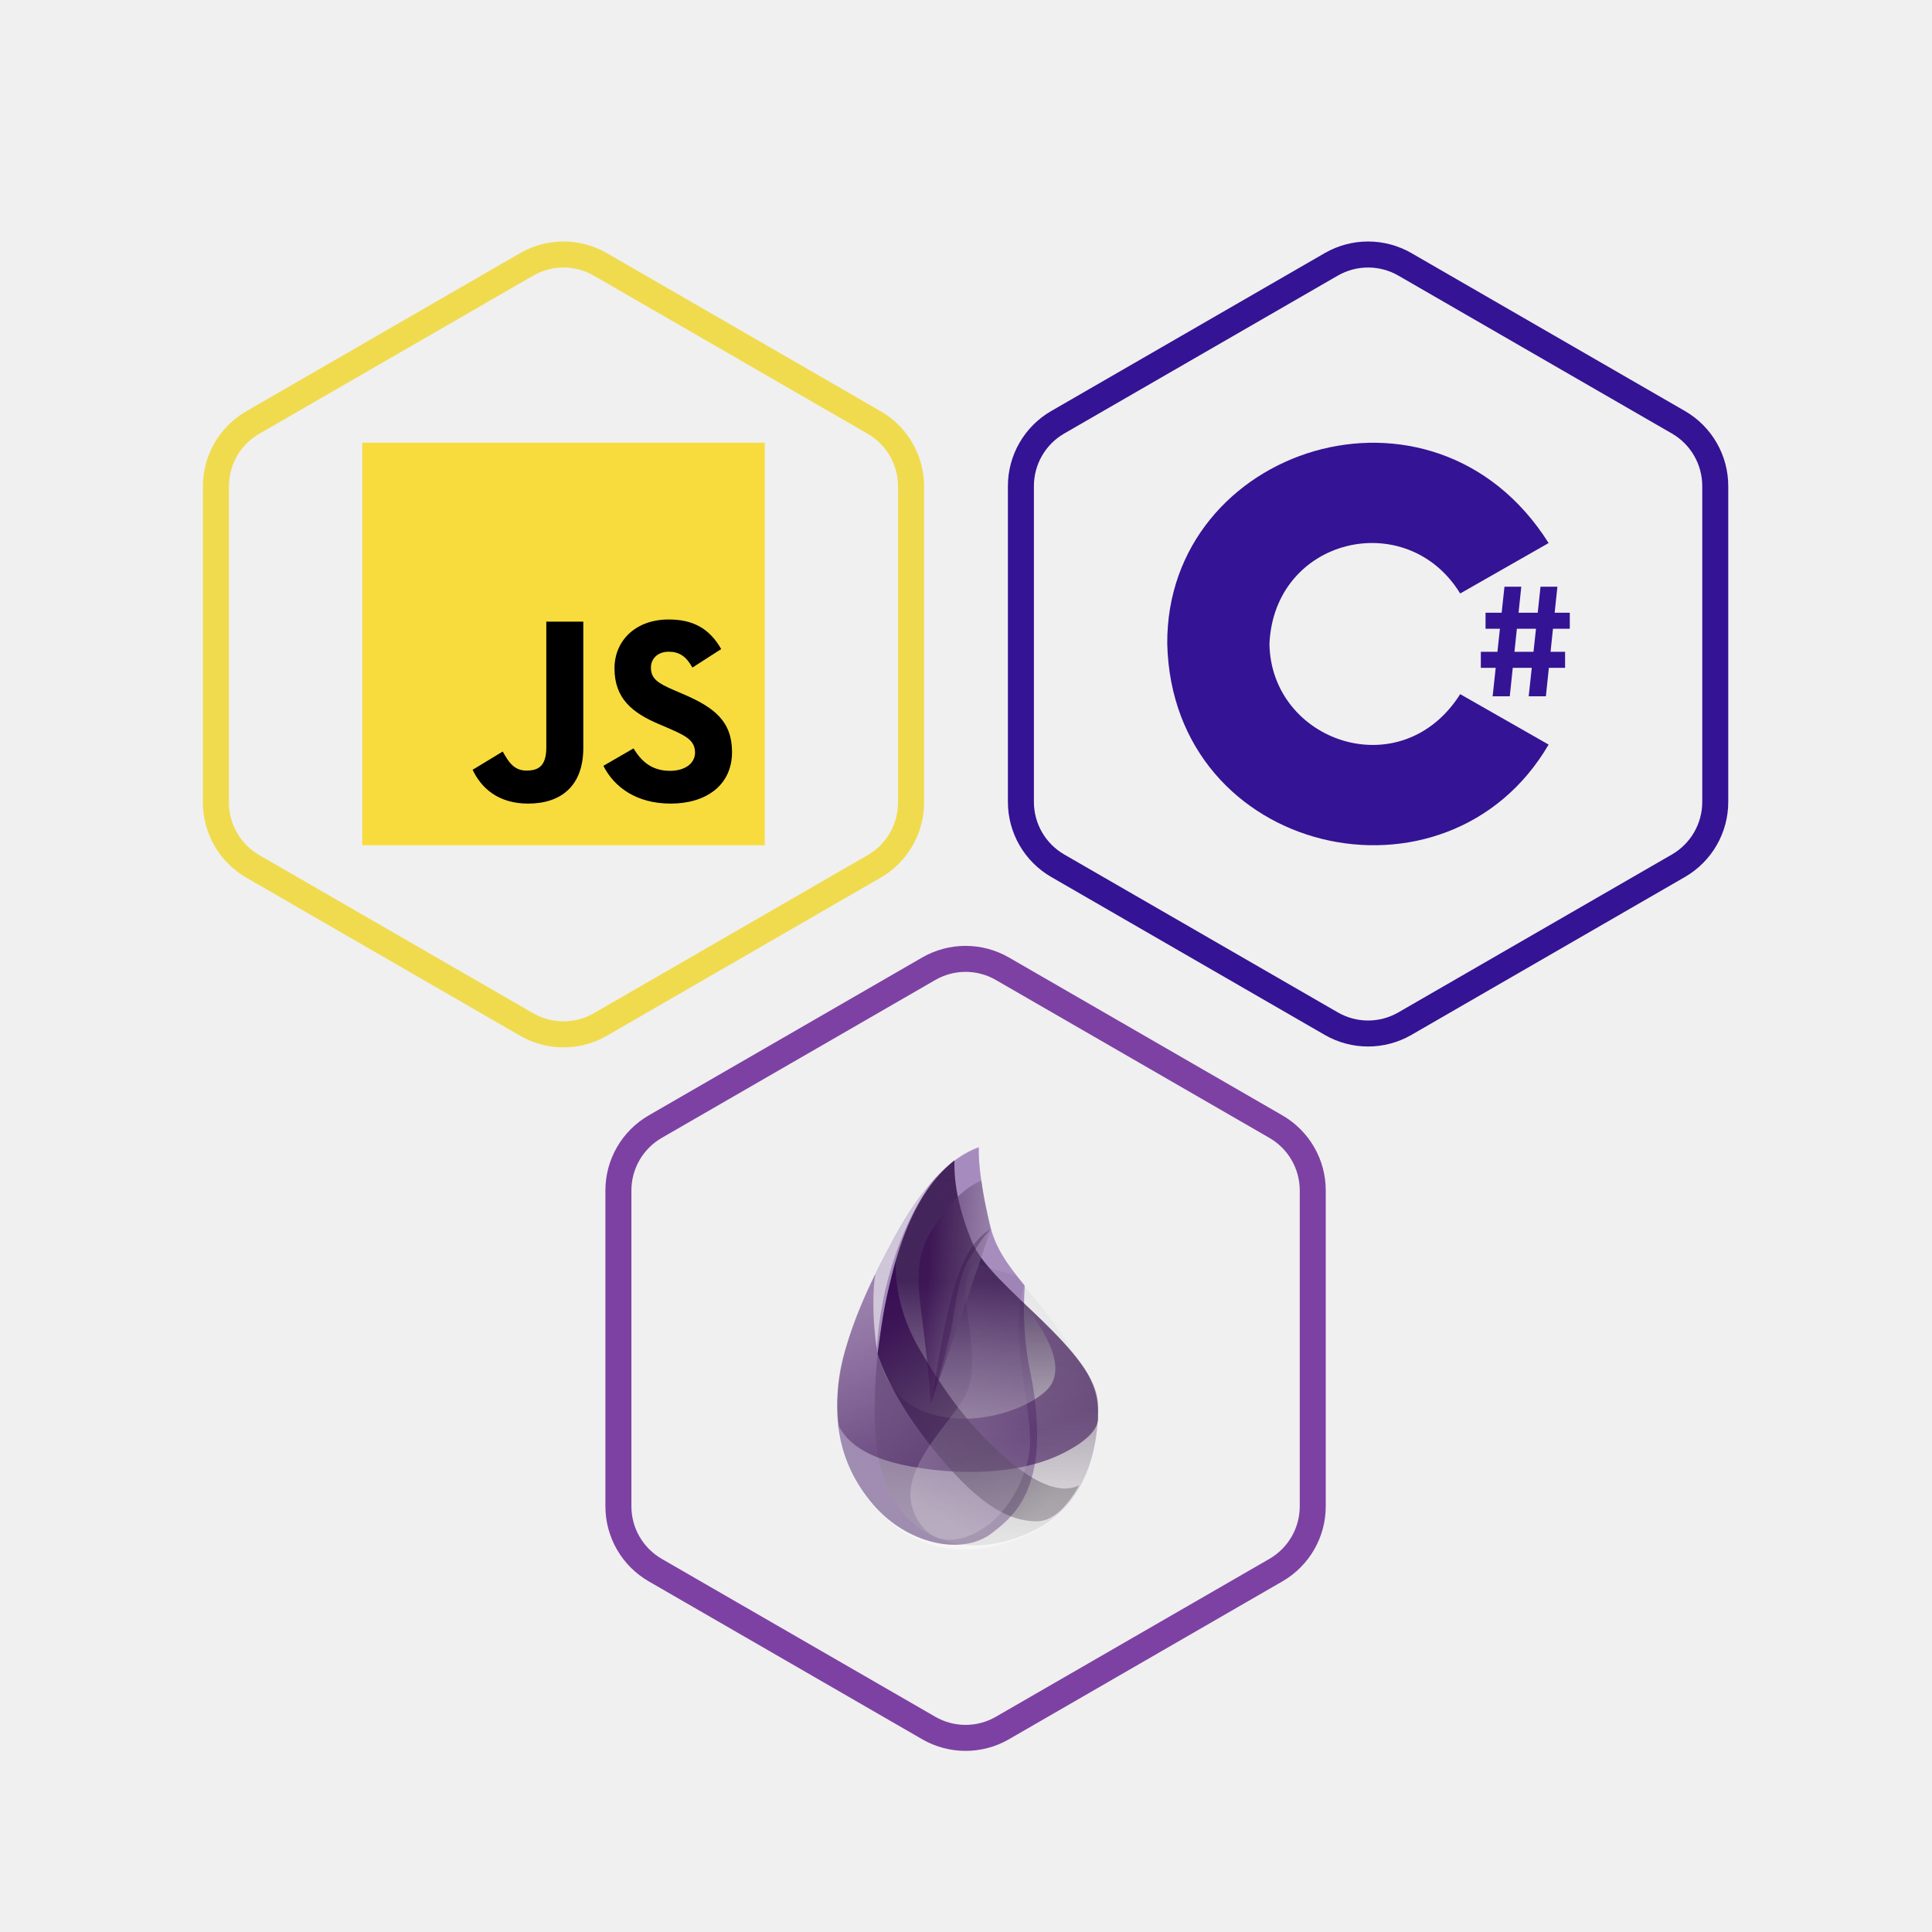
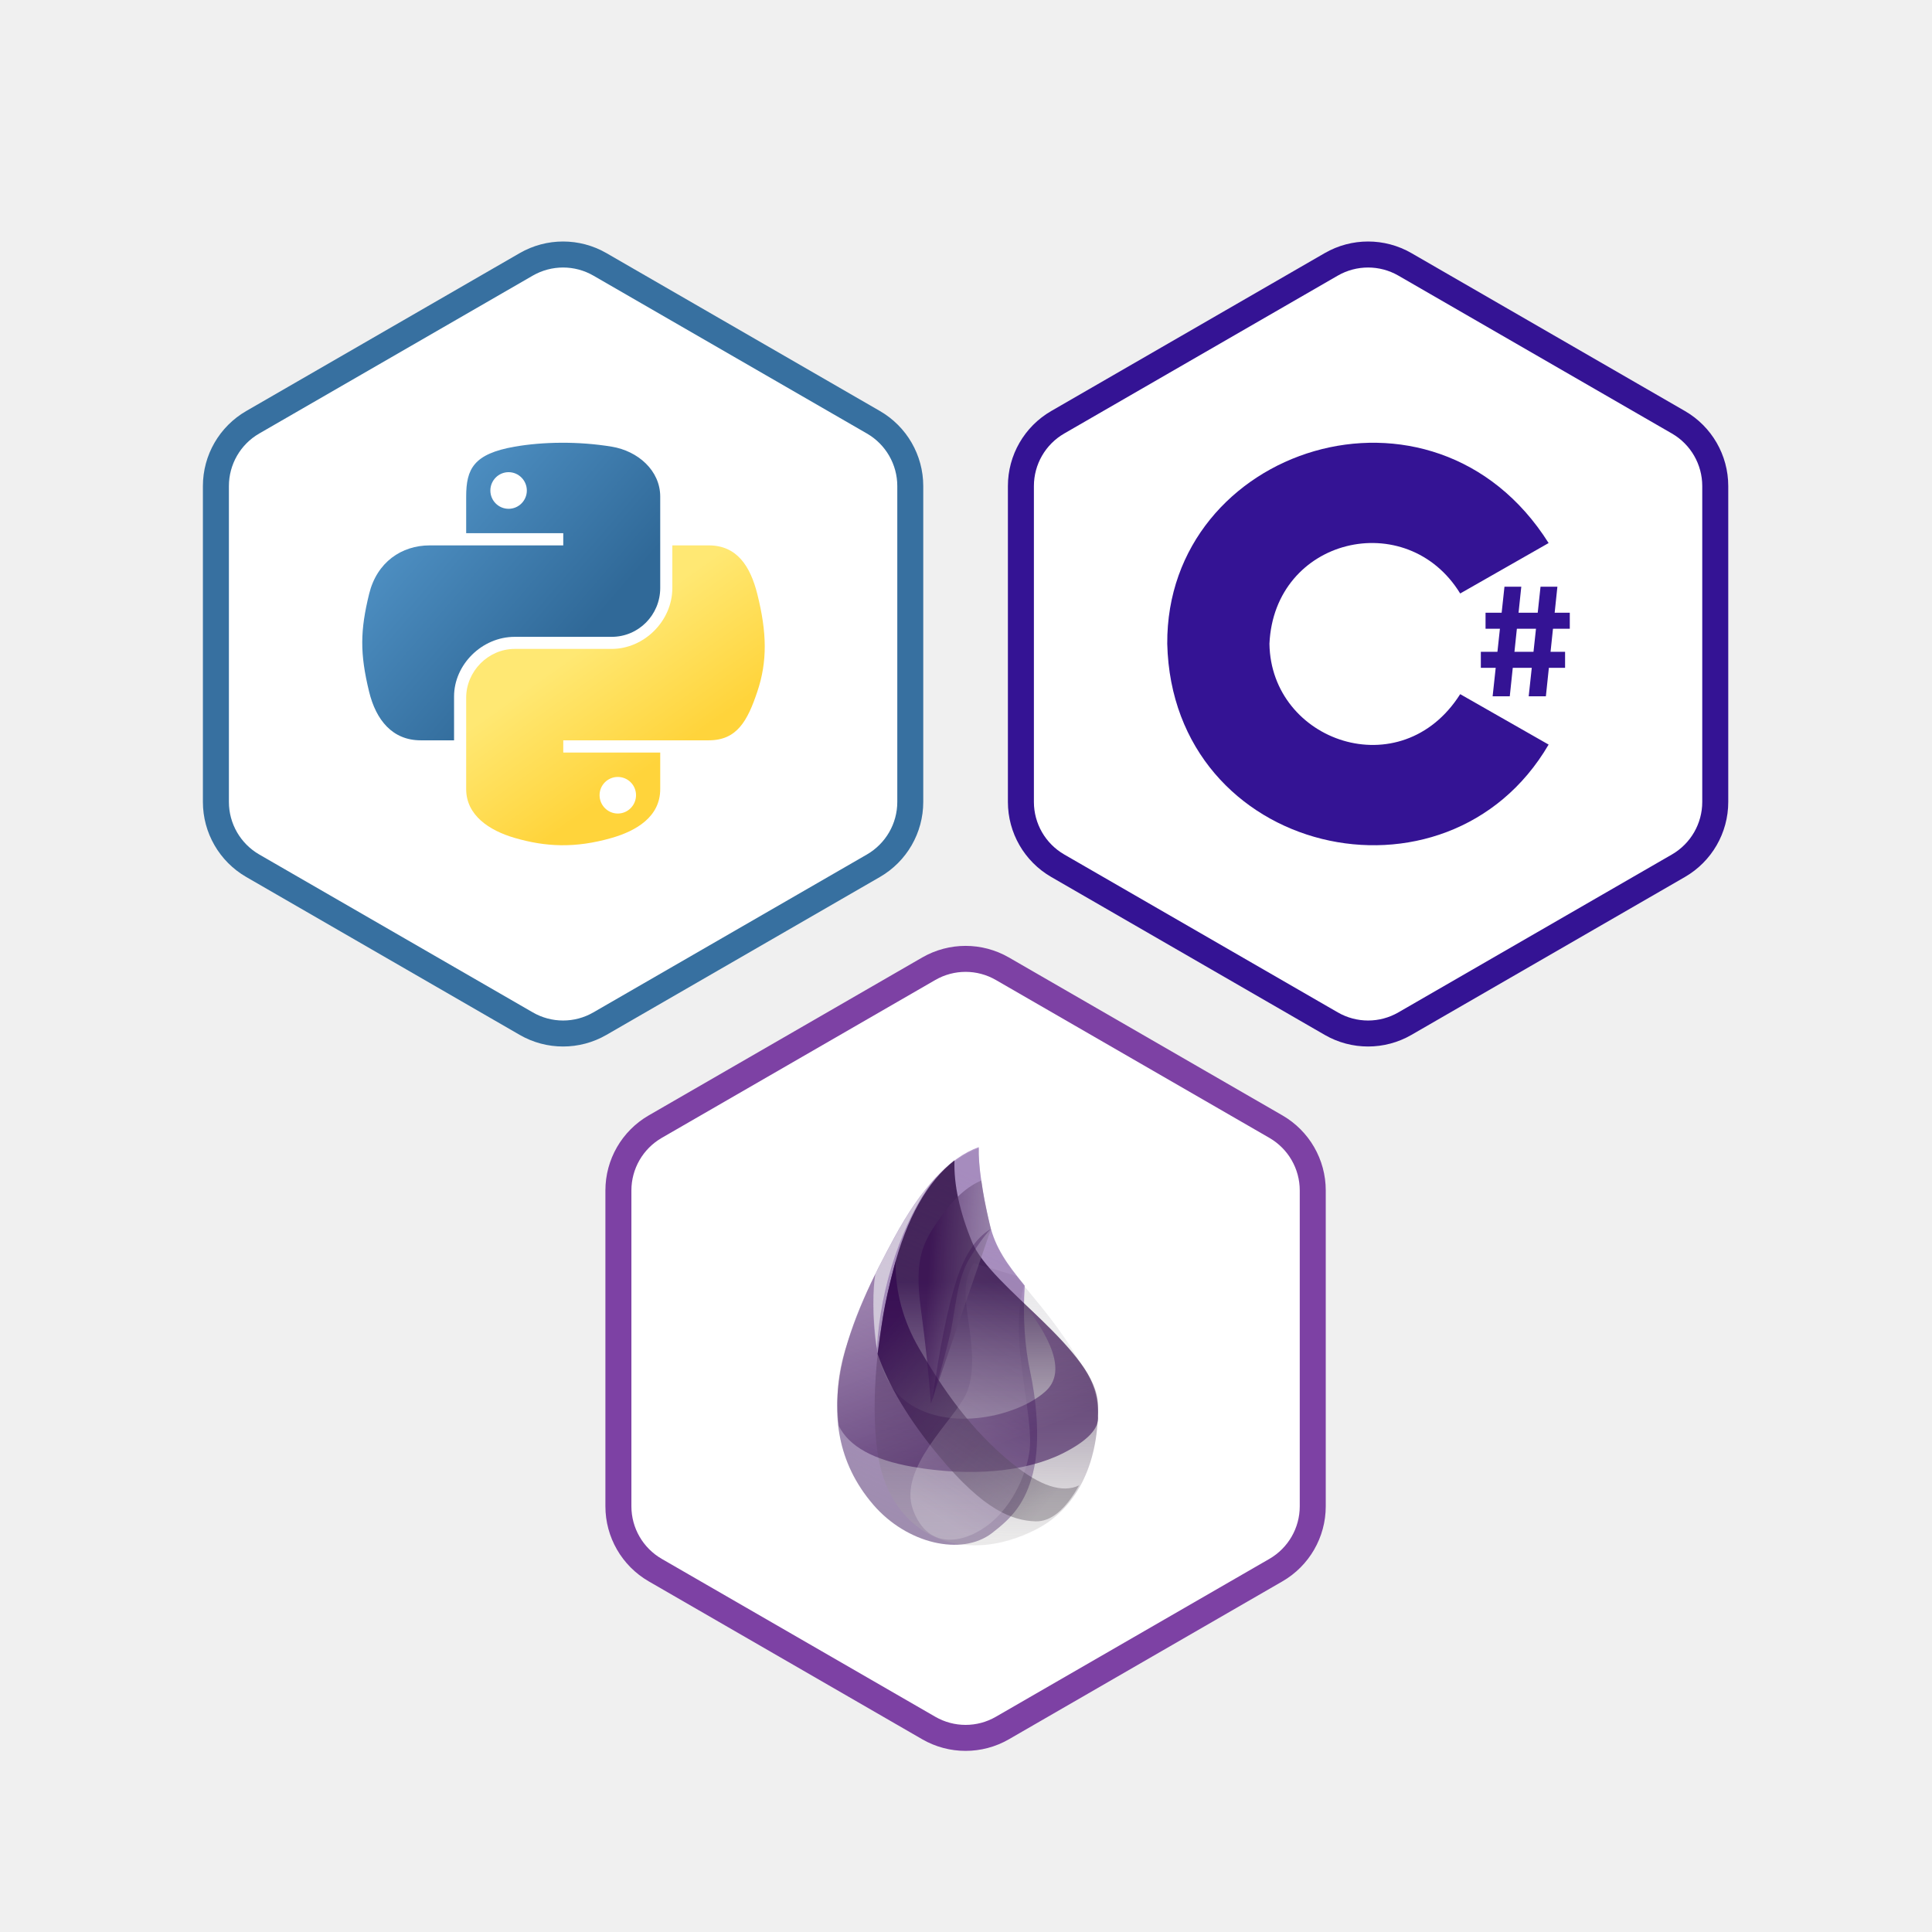
<svg xmlns="http://www.w3.org/2000/svg" width="48" height="48" viewBox="0 0 48 48" fill="none">
-   <g clip-path="url(#clip0_9259_171779)">
-     <path fill-rule="evenodd" clip-rule="evenodd" d="M21.557 10.777L14.754 6.849C14.287 6.579 13.712 6.579 13.245 6.849L6.442 10.777C5.975 11.046 5.688 11.544 5.688 12.083V19.939C5.688 20.478 5.975 20.976 6.442 21.245L13.245 25.173C13.712 25.442 14.287 25.442 14.754 25.173L21.557 21.245C22.024 20.976 22.311 20.478 22.311 19.939V12.083C22.311 11.544 22.024 11.046 21.557 10.777ZM15.077 6.289C14.41 5.904 13.589 5.904 12.922 6.289L6.119 10.217C5.452 10.602 5.041 11.313 5.041 12.083V19.939C5.041 20.709 5.452 21.42 6.119 21.805L12.922 25.733C13.589 26.118 14.41 26.118 15.077 25.733L21.88 21.805C22.547 21.42 22.958 20.709 22.958 19.939V12.083C22.958 11.313 22.547 10.602 21.88 10.217L15.077 6.289Z" fill="#F0DB4F" />
-     <rect x="9" y="11" width="10" height="10" fill="#F8DC3D" />
-     <path d="M13.12 19.965C13.934 19.965 14.492 19.532 14.492 18.581V15.444H13.573V18.567C13.573 19.027 13.383 19.145 13.081 19.145C12.766 19.145 12.635 18.928 12.49 18.672L11.742 19.125C11.959 19.585 12.385 19.965 13.12 19.965Z" fill="black" />
-     <path d="M16.665 19.965C17.538 19.965 18.187 19.512 18.187 18.686C18.187 17.918 17.747 17.576 16.967 17.242L16.737 17.143C16.343 16.973 16.172 16.861 16.172 16.586C16.172 16.363 16.343 16.192 16.612 16.192C16.875 16.192 17.045 16.303 17.203 16.586L17.918 16.126C17.616 15.595 17.196 15.391 16.612 15.391C15.792 15.391 15.267 15.916 15.267 16.605C15.267 17.353 15.707 17.708 16.369 17.99L16.599 18.088C17.019 18.272 17.268 18.384 17.268 18.699C17.268 18.961 17.026 19.151 16.645 19.151C16.192 19.151 15.936 18.915 15.739 18.594L14.991 19.027C15.26 19.558 15.812 19.965 16.665 19.965Z" fill="black" />
+   <g clip-path="url(#clip0_9292_167271)">
+     <path d="M13.167 6.481C13.682 6.183 14.318 6.183 14.833 6.481L21.827 10.519C22.343 10.817 22.66 11.367 22.66 11.962V20.038C22.66 20.633 22.343 21.183 21.827 21.481L14.833 25.519C14.318 25.817 13.682 25.817 13.167 25.519L6.173 21.481C5.658 21.183 5.34 20.633 5.34 20.038V11.962C5.34 11.367 5.658 10.817 6.173 10.519L13.167 6.481Z" fill="white" />
+     <path fill-rule="evenodd" clip-rule="evenodd" d="M21.539 10.771L14.743 6.848C14.277 6.579 13.703 6.579 13.236 6.848L6.44 10.771C5.974 11.04 5.687 11.538 5.687 12.076V19.924C5.687 20.462 5.974 20.959 6.44 21.229L13.236 25.152C13.703 25.422 14.277 25.422 14.743 25.152L21.539 21.229C22.005 20.959 22.293 20.462 22.293 19.924V12.076C22.293 11.538 22.005 11.04 21.539 10.771ZM15.066 6.288C14.4 5.904 13.579 5.904 12.913 6.288L6.117 10.212C5.451 10.597 5.041 11.307 5.041 12.076V19.924C5.041 20.693 5.451 21.403 6.117 21.788L12.913 25.712C13.579 26.096 14.4 26.096 15.066 25.712L21.862 21.788C22.528 21.403 22.938 20.693 22.938 19.924V12.076C22.938 11.307 22.528 10.597 21.862 10.212L15.066 6.288Z" fill="#3770A0" />
+     <path d="M13.941 11C13.528 11.002 13.134 11.037 12.788 11.097C11.767 11.276 11.582 11.649 11.582 12.338V13.247H13.994V13.55H11.582H10.677C9.976 13.55 9.362 13.967 9.17 14.759C8.948 15.668 8.939 16.235 9.17 17.184C9.341 17.89 9.751 18.393 10.452 18.393H11.281V17.303C11.281 16.516 11.97 15.822 12.788 15.822H15.197C15.868 15.822 16.403 15.275 16.403 14.609V12.338C16.403 11.691 15.852 11.205 15.197 11.097C14.783 11.029 14.353 10.998 13.941 11ZM12.636 11.731C12.885 11.731 13.089 11.936 13.089 12.187C13.089 12.438 12.885 12.641 12.636 12.641C12.386 12.641 12.183 12.438 12.183 12.187C12.183 11.936 12.386 11.731 12.636 11.731Z" fill="url(#paint0_linear_9292_167271)" />
+     <path d="M16.704 13.55V14.609C16.704 15.431 16 16.122 15.197 16.122H12.788C12.128 16.122 11.582 16.68 11.582 17.334V19.606C11.582 20.252 12.15 20.633 12.788 20.818C13.552 21.04 14.284 21.08 15.197 20.818C15.805 20.644 16.403 20.294 16.403 19.606V18.697H13.994V18.393H16.403H17.609C18.31 18.393 18.572 17.91 18.815 17.184C19.067 16.437 19.056 15.718 18.815 14.759C18.642 14.069 18.311 13.55 17.609 13.55H16.704ZM15.349 19.303C15.599 19.303 15.802 19.505 15.802 19.756C15.802 20.007 15.599 20.212 15.349 20.212C15.1 20.212 14.896 20.007 14.896 19.756C14.896 19.505 15.1 19.303 15.349 19.303Z" fill="url(#paint1_linear_9292_167271)" />
+     <path d="M33.167 6.481C33.682 6.183 34.318 6.183 34.833 6.481L41.827 10.519C42.343 10.817 42.66 11.367 42.66 11.962V20.038C42.66 20.633 42.343 21.183 41.827 21.481L34.833 25.519C34.318 25.817 33.682 25.817 33.167 25.519L26.173 21.481C25.657 21.183 25.34 20.633 25.34 20.038V11.962C25.34 11.367 25.657 10.817 26.173 10.519L33.167 6.481Z" fill="white" />
    <path fill-rule="evenodd" clip-rule="evenodd" d="M41.539 10.771L34.743 6.848C34.277 6.579 33.703 6.579 33.236 6.848L26.44 10.771C25.974 11.04 25.687 11.538 25.687 12.076V19.924C25.687 20.462 25.974 20.959 26.44 21.229L33.236 25.152C33.703 25.422 34.277 25.422 34.743 25.152L41.539 21.229C42.005 20.959 42.292 20.462 42.292 19.924V12.076C42.292 11.538 42.005 11.04 41.539 10.771ZM35.066 6.288C34.4 5.904 33.579 5.904 32.913 6.288L26.117 10.212C25.451 10.597 25.041 11.307 25.041 12.076V19.924C25.041 20.693 25.451 21.403 26.117 21.788L32.913 25.712C33.579 26.096 34.4 26.096 35.066 25.712L41.862 21.788C42.528 21.403 42.938 20.693 42.938 19.924V12.076C42.938 11.307 42.528 10.597 41.862 10.212L35.066 6.288Z" fill="#341394" />
    <path d="M29 15.995C28.97 11.11 35.611 8.952 38.475 13.492L36.278 14.745C34.951 12.583 31.657 13.356 31.539 15.995C31.575 18.428 34.812 19.558 36.278 17.246L38.475 18.499C35.951 22.816 29.127 21.263 29 15.995Z" fill="#341394" />
    <path d="M37.378 14.577H37.796L37.51 17.299H37.084L37.378 14.577Z" fill="#341394" />
    <path d="M38.274 14.577H38.693L38.407 17.299H37.98L38.274 14.577Z" fill="#341394" />
    <path d="M39.001 15.223H36.908V15.621H39.001V15.223Z" fill="#341394" />
    <path d="M38.884 16.194H36.791V16.592H38.884V16.194Z" fill="#341394" />
+     <path d="M23.167 23.981C23.682 23.683 24.318 23.683 24.833 23.981L31.827 28.019C32.343 28.317 32.66 28.867 32.66 29.462V37.538C32.66 38.133 32.343 38.683 31.827 38.981L24.833 43.019C24.318 43.317 23.682 43.317 23.167 43.019L16.173 38.981C15.658 38.683 15.34 38.133 15.34 37.538V29.462C15.34 28.867 15.658 28.317 16.173 28.019L23.167 23.981Z" fill="white" />
    <path fill-rule="evenodd" clip-rule="evenodd" d="M31.539 28.271L24.743 24.348C24.277 24.078 23.703 24.078 23.236 24.348L16.44 28.271C15.974 28.541 15.687 29.038 15.687 29.576V37.424C15.687 37.962 15.974 38.459 16.44 38.729L23.236 42.652C23.703 42.922 24.277 42.922 24.743 42.652L31.539 38.729C32.005 38.459 32.292 37.962 32.292 37.424V29.576C32.292 29.038 32.005 28.541 31.539 28.271ZM25.066 23.788C24.4 23.404 23.579 23.404 22.913 23.788L16.117 27.712C15.451 28.097 15.041 28.807 15.041 29.576V37.424C15.041 38.193 15.451 38.903 16.117 39.288L22.913 43.212C23.579 43.596 24.4 43.596 25.066 43.212L31.862 39.288C32.528 38.903 32.938 38.193 32.938 37.424V29.576C32.938 28.807 32.528 28.097 31.862 27.712L25.066 23.788Z" fill="#7D41A4" />
-     <g clip-path="url(#clip1_9259_171779)">
-       <path fill-rule="evenodd" clip-rule="evenodd" d="M24.318 28.525C23.591 28.783 22.89 29.534 22.214 30.78C21.2 32.649 19.89 35.304 21.693 37.406C22.528 38.379 23.906 38.953 25.714 38.044C27.166 37.314 27.57 35.218 27.049 34.233C25.973 32.201 24.882 31.7 24.59 30.44C24.395 29.6 24.304 28.962 24.318 28.525Z" fill="url(#paint0_linear_9259_171779)" />
-       <path fill-rule="evenodd" clip-rule="evenodd" d="M24.318 28.5C23.588 28.76 22.887 29.512 22.214 30.755C21.206 32.62 19.89 35.279 21.694 37.381C22.529 38.354 23.889 38.668 24.643 38.091C25.135 37.715 25.47 37.357 25.663 36.602C25.877 35.761 25.713 34.628 25.6 34.108C25.457 33.45 25.41 32.728 25.459 31.941C25.442 31.92 25.429 31.904 25.421 31.893C25.028 31.413 24.724 30.994 24.59 30.415C24.395 29.575 24.305 28.936 24.318 28.5Z" fill="url(#paint1_linear_9259_171779)" />
-       <path fill-rule="evenodd" clip-rule="evenodd" d="M23.714 28.827C23.034 29.365 22.528 30.266 22.197 31.532C21.7 33.431 21.646 35.181 21.821 36.2C22.161 38.174 23.922 38.923 25.729 38.004C26.841 37.439 27.304 36.225 27.279 34.907C27.254 33.543 24.617 31.997 24.151 30.858C23.839 30.099 23.694 29.422 23.714 28.827Z" fill="url(#paint2_linear_9259_171779)" />
-       <path fill-rule="evenodd" clip-rule="evenodd" d="M25.438 32.387C26.253 33.433 26.431 34.161 25.971 34.571C25.281 35.187 23.593 35.588 22.544 34.844C21.844 34.347 21.579 33.283 21.749 31.649C21.46 32.253 21.216 32.864 21.016 33.483C20.817 34.102 20.758 34.75 20.841 35.427C21.091 35.933 21.7 36.271 22.666 36.441C24.116 36.696 25.488 36.57 26.409 36.106C27.023 35.796 27.313 35.488 27.28 35.182C27.302 34.729 27.163 34.298 26.861 33.889C26.56 33.479 26.085 32.979 25.438 32.387Z" fill="url(#paint3_linear_9259_171779)" />
-       <path fill-rule="evenodd" clip-rule="evenodd" d="M22.25 31.342C22.243 32.097 22.438 32.816 22.833 33.497C23.426 34.518 24.118 35.527 25.154 36.364C25.844 36.921 26.396 37.102 26.809 36.904C26.47 37.511 26.109 37.809 25.727 37.797C25.154 37.778 24.455 37.528 23.335 36.182C22.588 35.285 22.078 34.436 21.803 33.636C21.846 33.319 21.893 33.002 21.941 32.687C21.99 32.372 22.093 31.924 22.25 31.342Z" fill="url(#paint4_linear_9259_171779)" />
-       <path fill-rule="evenodd" clip-rule="evenodd" d="M24.002 32.379C24.065 32.994 24.304 33.979 24.002 34.634C23.699 35.29 22.3 36.474 22.686 37.517C23.072 38.56 24.013 38.326 24.603 37.845C25.194 37.364 25.51 36.583 25.58 36.033C25.65 35.483 25.412 34.425 25.335 33.505C25.283 32.892 25.318 32.366 25.44 31.928L25.259 31.7L24.194 31.385C24.023 31.637 23.959 31.968 24.002 32.379Z" fill="url(#paint5_linear_9259_171779)" />
-       <path fill-rule="evenodd" clip-rule="evenodd" d="M24.381 29.33C24.036 29.476 23.71 29.765 23.402 30.196C22.939 30.843 22.703 31.231 22.878 32.514C22.994 33.369 23.077 34.156 23.128 34.874L24.619 30.541C24.564 30.321 24.518 30.121 24.482 29.943C24.445 29.765 24.412 29.561 24.381 29.33Z" fill="url(#paint6_linear_9259_171779)" />
+     <g clip-path="url(#clip1_9292_167271)">
+       <path fill-rule="evenodd" clip-rule="evenodd" d="M24.318 28.525C23.591 28.783 22.89 29.534 22.214 30.78C21.2 32.649 19.89 35.304 21.693 37.406C22.528 38.379 23.906 38.953 25.714 38.044C27.166 37.314 27.57 35.218 27.049 34.233C25.973 32.201 24.882 31.7 24.59 30.44C24.395 29.6 24.304 28.962 24.318 28.525Z" fill="url(#paint2_linear_9292_167271)" />
+       <path fill-rule="evenodd" clip-rule="evenodd" d="M24.318 28.5C23.588 28.76 22.887 29.512 22.214 30.755C21.206 32.62 19.89 35.279 21.694 37.381C22.529 38.354 23.889 38.668 24.643 38.091C25.135 37.715 25.47 37.357 25.663 36.602C25.877 35.761 25.713 34.628 25.6 34.108C25.457 33.45 25.41 32.728 25.459 31.941C25.442 31.92 25.429 31.904 25.421 31.893C25.028 31.413 24.724 30.994 24.59 30.415C24.395 29.575 24.305 28.936 24.318 28.5Z" fill="url(#paint3_linear_9292_167271)" />
+       <path fill-rule="evenodd" clip-rule="evenodd" d="M23.714 28.827C23.034 29.365 22.528 30.266 22.197 31.532C21.7 33.431 21.646 35.181 21.821 36.2C22.161 38.174 23.922 38.923 25.729 38.004C26.841 37.439 27.304 36.225 27.279 34.907C27.254 33.543 24.617 31.997 24.151 30.858C23.839 30.099 23.694 29.422 23.714 28.827Z" fill="url(#paint4_linear_9292_167271)" />
+       <path fill-rule="evenodd" clip-rule="evenodd" d="M25.438 32.387C26.253 33.433 26.431 34.161 25.971 34.571C25.281 35.187 23.593 35.588 22.544 34.844C21.844 34.347 21.579 33.283 21.749 31.649C21.46 32.253 21.216 32.864 21.016 33.483C20.817 34.102 20.758 34.75 20.841 35.427C21.091 35.933 21.7 36.271 22.666 36.441C24.116 36.696 25.488 36.57 26.409 36.106C27.023 35.796 27.313 35.488 27.28 35.182C27.302 34.729 27.163 34.298 26.861 33.889C26.56 33.479 26.085 32.979 25.438 32.387Z" fill="url(#paint5_linear_9292_167271)" />
+       <path fill-rule="evenodd" clip-rule="evenodd" d="M22.25 31.342C22.243 32.097 22.438 32.816 22.833 33.497C23.426 34.518 24.118 35.527 25.154 36.364C25.844 36.921 26.396 37.102 26.809 36.904C26.47 37.511 26.109 37.809 25.727 37.797C25.154 37.778 24.455 37.528 23.335 36.182C22.588 35.285 22.078 34.436 21.803 33.636C21.846 33.319 21.893 33.002 21.941 32.687C21.99 32.372 22.093 31.924 22.25 31.342Z" fill="url(#paint6_linear_9292_167271)" />
+       <path fill-rule="evenodd" clip-rule="evenodd" d="M24.002 32.379C24.065 32.994 24.304 33.979 24.002 34.634C23.699 35.29 22.3 36.474 22.686 37.517C23.072 38.56 24.013 38.326 24.603 37.845C25.194 37.364 25.51 36.583 25.58 36.033C25.65 35.483 25.412 34.425 25.335 33.505C25.283 32.892 25.318 32.366 25.44 31.928L25.259 31.7L24.194 31.385C24.023 31.637 23.959 31.968 24.002 32.379Z" fill="url(#paint7_linear_9292_167271)" />
+       <path fill-rule="evenodd" clip-rule="evenodd" d="M24.381 29.33C24.036 29.476 23.71 29.765 23.402 30.196C22.939 30.843 22.703 31.231 22.878 32.514C22.994 33.369 23.077 34.156 23.128 34.874L24.619 30.541C24.564 30.321 24.518 30.121 24.482 29.943C24.445 29.765 24.412 29.561 24.381 29.33Z" fill="url(#paint8_linear_9292_167271)" />
      <path fill-rule="evenodd" clip-rule="evenodd" d="M24.617 30.533C24.238 30.754 23.945 31.206 23.737 31.891C23.529 32.575 23.339 33.532 23.166 34.761C23.396 33.979 23.549 33.413 23.624 33.062C23.737 32.536 23.776 31.792 24.075 31.287C24.275 30.951 24.456 30.699 24.617 30.533Z" fill="#330A4C" fill-opacity="0.316" />
      <path fill-rule="evenodd" clip-rule="evenodd" d="M23.177 29.33C22.835 29.74 22.538 30.174 22.287 30.632C22.035 31.091 21.856 31.433 21.748 31.659C21.715 31.827 21.698 32.075 21.699 32.404C21.7 32.732 21.728 33.097 21.784 33.499C21.834 32.712 21.984 31.948 22.235 31.207C22.486 30.467 22.8 29.841 23.177 29.33Z" fill="#EDEDED" fill-opacity="0.603" />
    </g>
  </g>
  <defs>
-     <linearGradient id="paint0_linear_9259_171779" x1="24.178" y1="29.262" x2="23.831" y2="38.492" gradientUnits="userSpaceOnUse">
+     <linearGradient id="paint0_linear_9292_167271" x1="9" y1="11" x2="14.51" y2="15.748" gradientUnits="userSpaceOnUse">
+       <stop stop-color="#5A9FD4" />
+       <stop offset="1" stop-color="#306998" />
+     </linearGradient>
+     <linearGradient id="paint1_linear_9292_167271" x1="15.291" y1="19.68" x2="13.325" y2="16.893" gradientUnits="userSpaceOnUse">
+       <stop stop-color="#FFD43B" />
+       <stop offset="1" stop-color="#FFE873" />
+     </linearGradient>
+     <linearGradient id="paint2_linear_9292_167271" x1="24.178" y1="29.262" x2="23.831" y2="38.492" gradientUnits="userSpaceOnUse">
      <stop stop-color="#D9D8DC" />
      <stop offset="1" stop-color="white" stop-opacity="0.385" />
    </linearGradient>
-     <linearGradient id="paint1_linear_9259_171779" x1="24.335" y1="29.26" x2="20.71" y2="37.206" gradientUnits="userSpaceOnUse">
+     <linearGradient id="paint3_linear_9292_167271" x1="24.335" y1="29.26" x2="20.71" y2="37.206" gradientUnits="userSpaceOnUse">
      <stop stop-color="#8D67AF" stop-opacity="0.672" />
      <stop offset="1" stop-color="#9F8DAF" />
    </linearGradient>
-     <linearGradient id="paint2_linear_9259_171779" x1="24.74" y1="31.834" x2="24.74" y2="38.224" gradientUnits="userSpaceOnUse">
+     <linearGradient id="paint4_linear_9292_167271" x1="24.74" y1="31.834" x2="24.74" y2="38.224" gradientUnits="userSpaceOnUse">
      <stop stop-color="#26053D" stop-opacity="0.762" />
      <stop offset="1" stop-color="#B7B4B4" stop-opacity="0.278" />
    </linearGradient>
-     <linearGradient id="paint3_linear_9259_171779" x1="21.461" y1="32.267" x2="23.088" y2="36.575" gradientUnits="userSpaceOnUse">
+     <linearGradient id="paint5_linear_9292_167271" x1="21.461" y1="32.267" x2="23.088" y2="36.575" gradientUnits="userSpaceOnUse">
      <stop stop-color="#91739F" stop-opacity="0.46" />
      <stop offset="1" stop-color="#32054F" stop-opacity="0.54" />
    </linearGradient>
-     <linearGradient id="paint4_linear_9259_171779" x1="25.809" y1="37.565" x2="21.336" y2="33.859" gradientUnits="userSpaceOnUse">
+     <linearGradient id="paint6_linear_9292_167271" x1="25.809" y1="37.565" x2="21.336" y2="33.859" gradientUnits="userSpaceOnUse">
      <stop stop-color="#463D49" stop-opacity="0.331" />
      <stop offset="1" stop-color="#340A50" stop-opacity="0.821" />
    </linearGradient>
-     <linearGradient id="paint5_linear_9259_171779" x1="24.889" y1="31.895" x2="21.734" y2="36.694" gradientUnits="userSpaceOnUse">
+     <linearGradient id="paint7_linear_9292_167271" x1="24.889" y1="31.895" x2="21.734" y2="36.694" gradientUnits="userSpaceOnUse">
      <stop stop-color="#715383" stop-opacity="0.145" />
      <stop offset="1" stop-color="#F4F4F4" stop-opacity="0.234" />
    </linearGradient>
-     <linearGradient id="paint6_linear_9259_171779" x1="25.19" y1="33.358" x2="22.956" y2="33.222" gradientUnits="userSpaceOnUse">
+     <linearGradient id="paint8_linear_9292_167271" x1="25.19" y1="33.358" x2="22.956" y2="33.222" gradientUnits="userSpaceOnUse">
      <stop stop-color="#A5A1A8" stop-opacity="0.356" />
      <stop offset="1" stop-color="#370C50" stop-opacity="0.582" />
    </linearGradient>
-     <clipPath id="clip0_9259_171779">
+     <clipPath id="clip0_9292_167271">
      <rect width="40" height="40" fill="white" transform="translate(4 4)" />
    </clipPath>
-     <clipPath id="clip1_9259_171779">
+     <clipPath id="clip1_9292_167271">
      <rect width="10" height="10" fill="white" transform="translate(19 28.5)" />
    </clipPath>
  </defs>
</svg>
